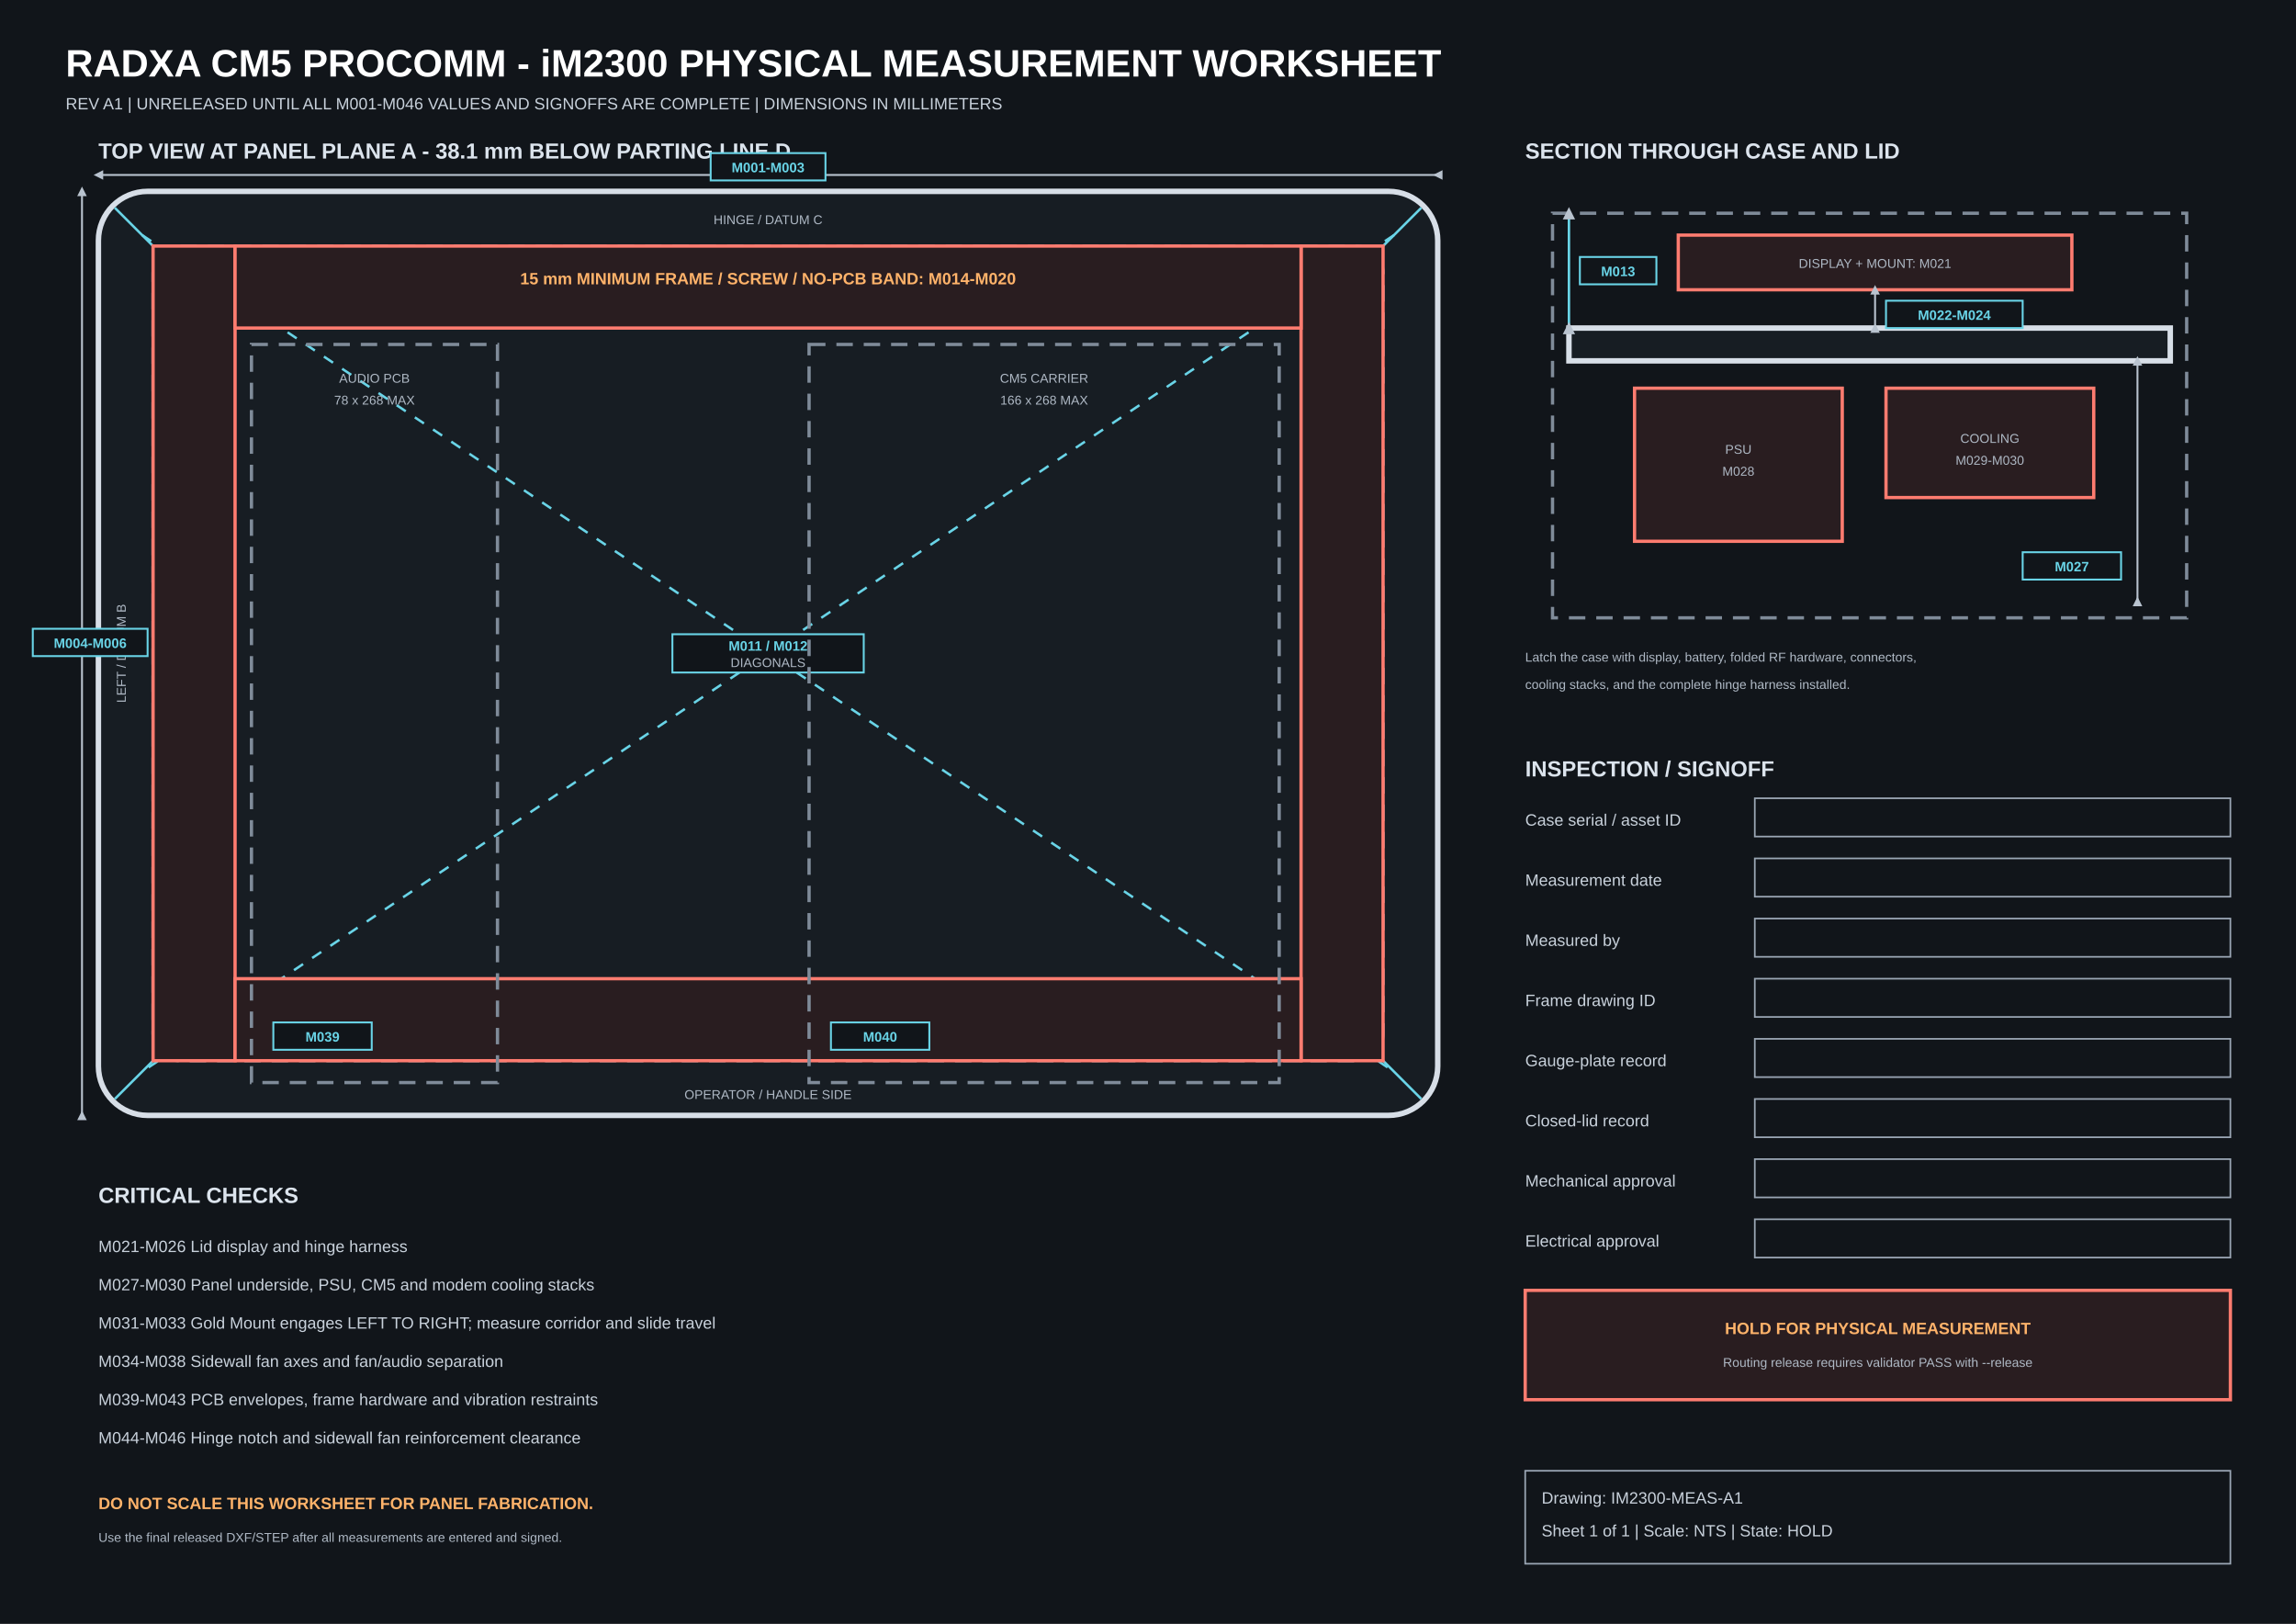
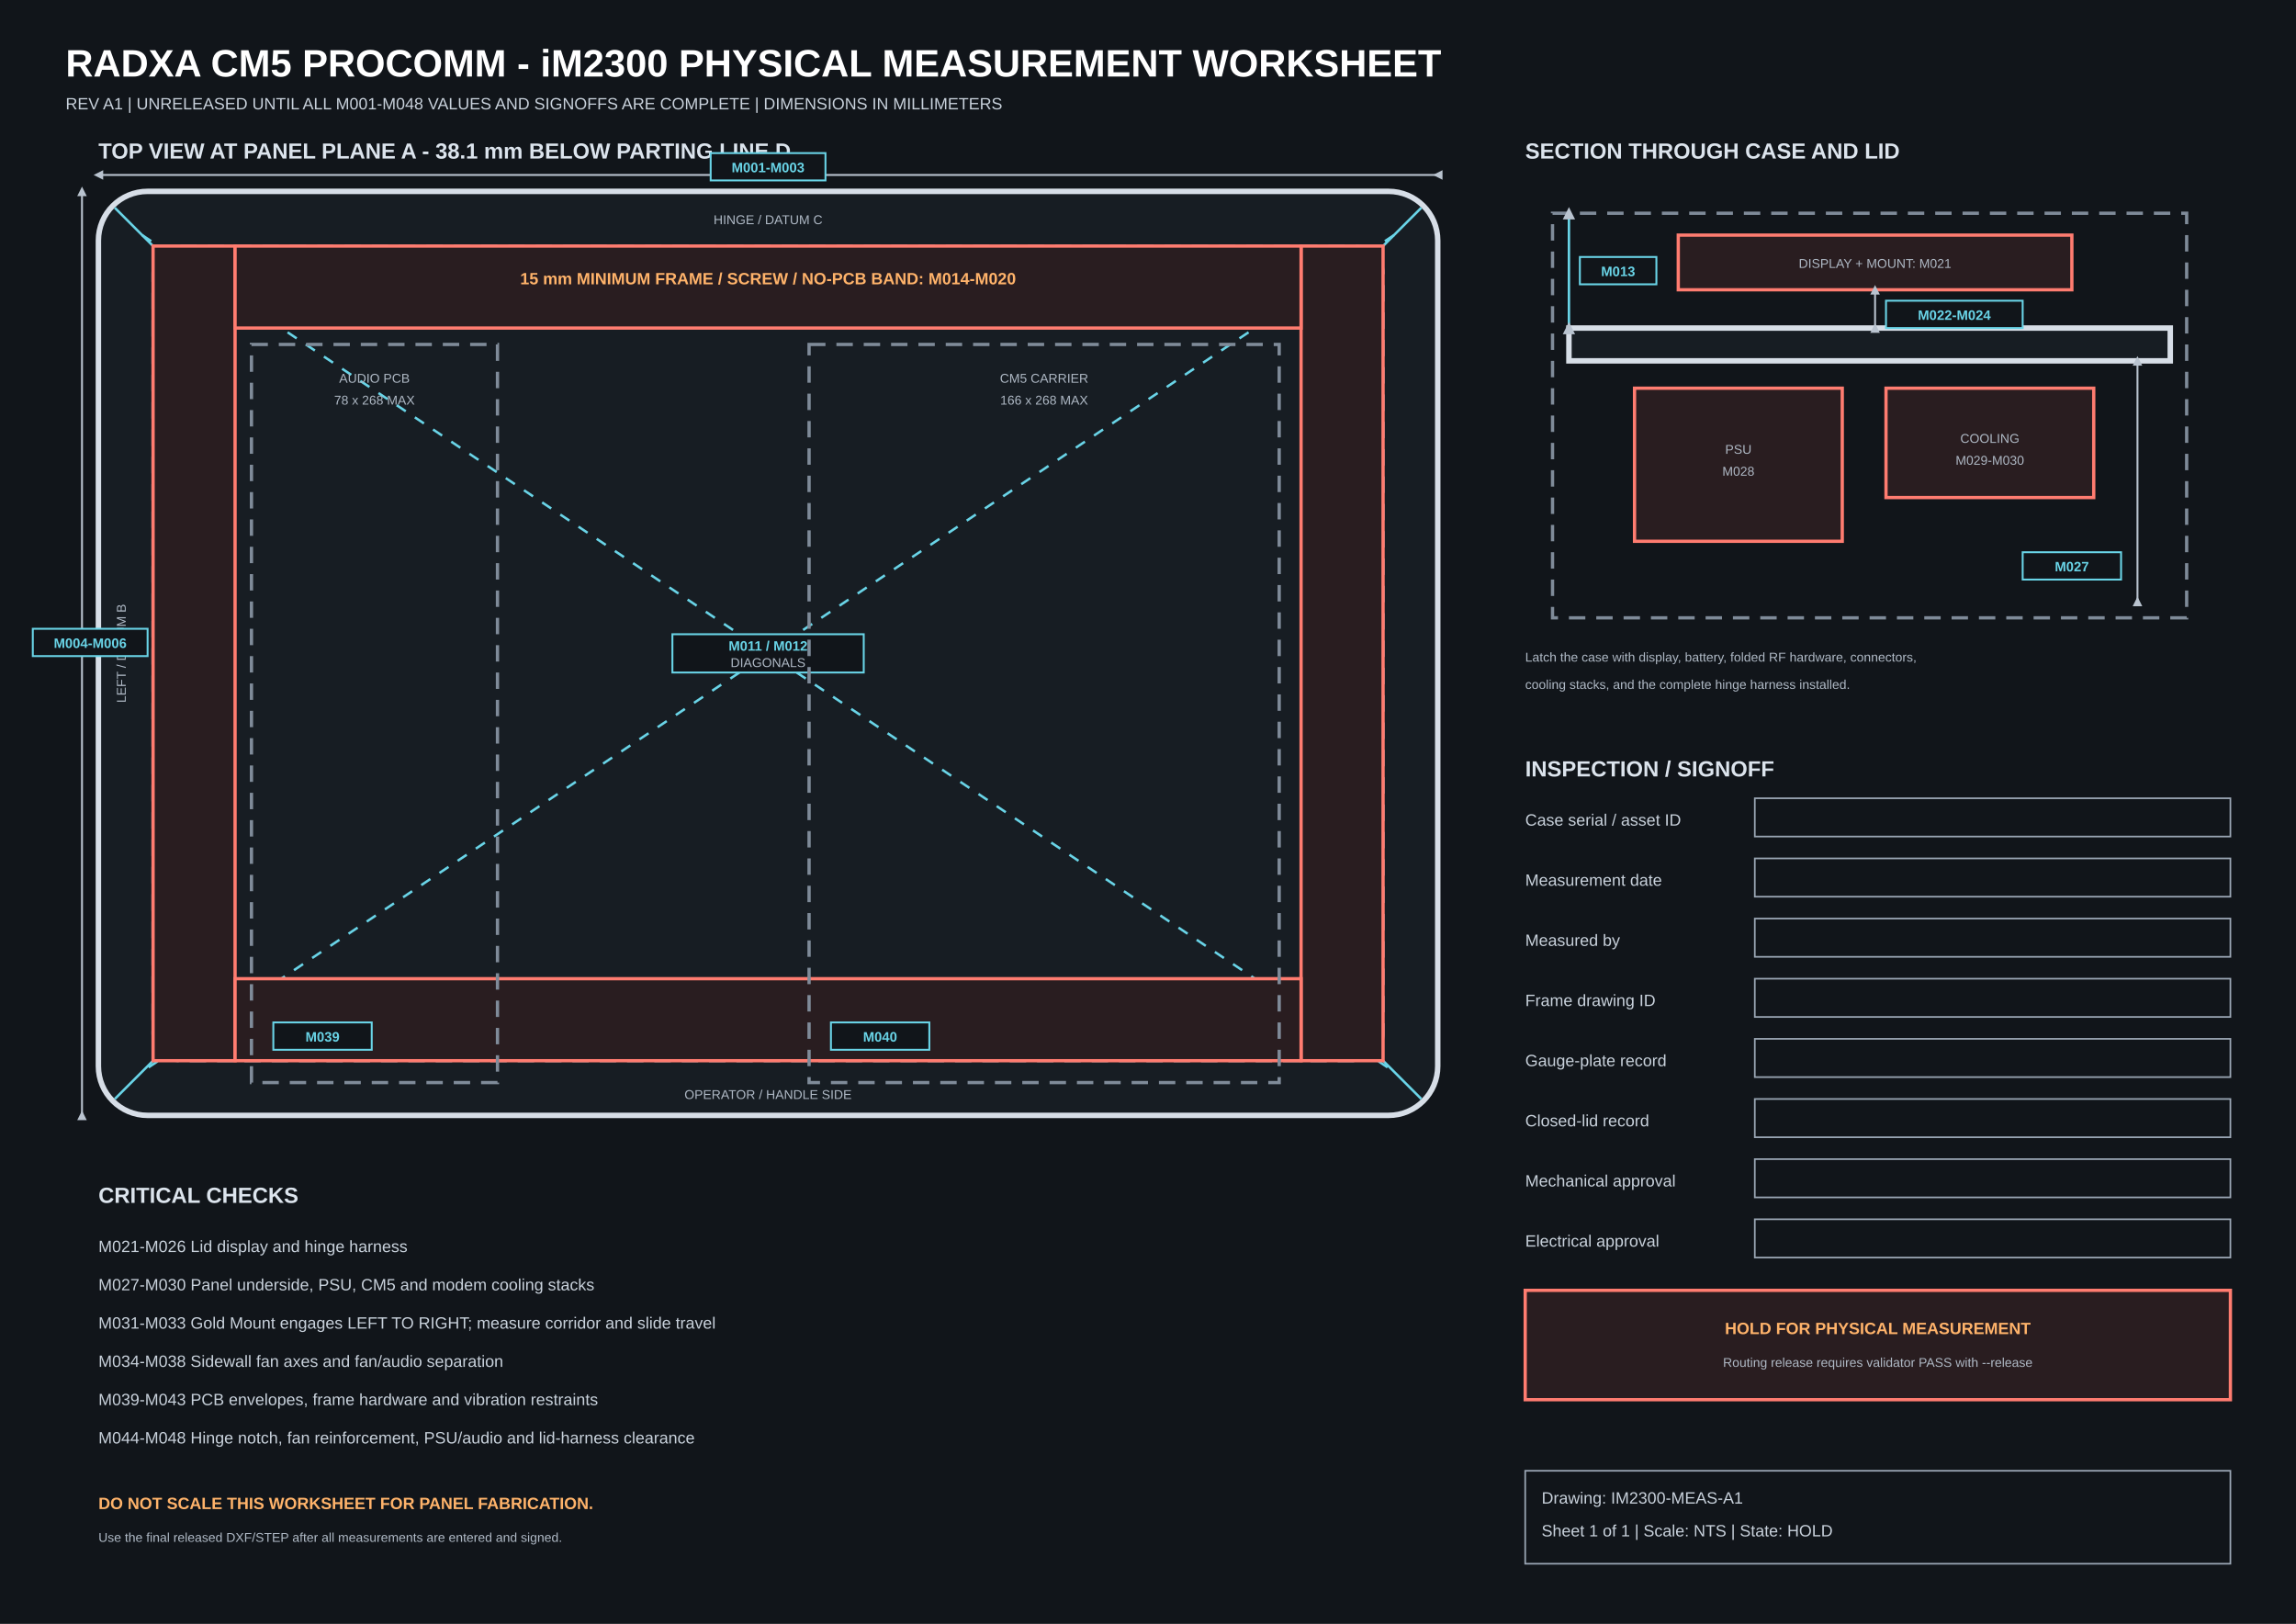
<svg xmlns="http://www.w3.org/2000/svg" width="420mm" height="297mm" viewBox="0 0 420 297">
  <defs>
    <style>
      .bg{fill:#11151a}.panel{fill:#171d23;stroke:#d7dee7;stroke-width:1}.frame{fill:none;stroke:#7f8b99;stroke-width:.6;stroke-dasharray:3 2}
      .dim{fill:none;stroke:#b9c3cf;stroke-width:.35}.call{fill:none;stroke:#69d4e7;stroke-width:.45}.open{fill:#291d20;stroke:#ff7c70;stroke-width:.6}
      .h1{fill:#fff;font:700 7px Arial,sans-serif}.h2{fill:#dce4ed;font:700 4px Arial,sans-serif}.txt{fill:#c8d1db;font:3px Arial,sans-serif}
      .tiny{fill:#aeb8c4;font:2.35px Arial,sans-serif}.id{fill:#11151a;stroke:#69d4e7;stroke-width:.35}.idtxt{fill:#69d4e7;font:700 2.5px Arial,sans-serif}
      .line{stroke:#6f7a87;stroke-width:.3}.blank{fill:none;stroke:#9aa6b4;stroke-width:.3}.warn{fill:#ffb36a;font:700 3px Arial,sans-serif}
    </style>
    <marker id="arrow" markerWidth="5" markerHeight="5" refX="2.5" refY="2.5" orient="auto">
      <path d="M5 0 0 2.5 5 5z" fill="#b9c3cf" />
    </marker>
  </defs>
  <rect class="bg" width="420" height="297" />
  <text class="h1" x="12" y="14">RADXA CM5 PROCOMM - iM2300 PHYSICAL MEASUREMENT WORKSHEET</text>
-   <text class="txt" x="12" y="20">REV A1 | UNRELEASED UNTIL ALL M001-M046 VALUES AND SIGNOFFS ARE COMPLETE | DIMENSIONS IN MILLIMETERS</text>
+   <text class="txt" x="12" y="20">REV A1 | UNRELEASED UNTIL ALL M001-M048 VALUES AND SIGNOFFS ARE COMPLETE | DIMENSIONS IN MILLIMETERS</text>
  <g transform="translate(18 35)">
    <text class="h2" x="0" y="-6">TOP VIEW AT PANEL PLANE A - 38.1 mm BELOW PARTING LINE D</text>
    <rect class="panel" x="0" y="0" width="245" height="169" rx="9" />
    <rect class="frame" x="10" y="10" width="225" height="149" rx="5" />
    <text class="tiny" x="122.5" y="6" text-anchor="middle">HINGE / DATUM C</text>
    <text class="tiny" transform="translate(5 84.5) rotate(-90)" text-anchor="middle">LEFT / DATUM B</text>
    <text class="tiny" x="122.5" y="166" text-anchor="middle">OPERATOR / HANDLE SIDE</text>
    <line class="dim" x1="0" y1="-3" x2="245" y2="-3" marker-start="url(#arrow)" marker-end="url(#arrow)" />
    <rect class="id" x="112" y="-7" width="21" height="5" />
    <text class="idtxt" x="122.5" y="-3.5" text-anchor="middle">M001-M003</text>
    <line class="dim" x1="-3" y1="0" x2="-3" y2="169" marker-start="url(#arrow)" marker-end="url(#arrow)" />
    <rect class="id" x="-12" y="80" width="21" height="5" />
    <text class="idtxt" x="-1.5" y="83.5" text-anchor="middle">M004-M006</text>
    <path class="call" d="M3 3 L22 22" />
    <rect class="id" x="21" y="19" width="14" height="5" />
    <text class="idtxt" x="28" y="22.5" text-anchor="middle">M007</text>
    <path class="call" d="M242 3 L223 22" />
    <rect class="id" x="210" y="19" width="14" height="5" />
    <text class="idtxt" x="217" y="22.5" text-anchor="middle">M008</text>
    <path class="call" d="M3 166 L22 147" />
    <rect class="id" x="21" y="144" width="14" height="5" />
    <text class="idtxt" x="28" y="147.5" text-anchor="middle">M009</text>
    <path class="call" d="M242 166 L223 147" />
    <rect class="id" x="210" y="144" width="14" height="5" />
    <text class="idtxt" x="217" y="147.5" text-anchor="middle">M010</text>
    <line class="call" x1="8" y1="8" x2="237" y2="161" stroke-dasharray="2 2" />
    <line class="call" x1="237" y1="8" x2="8" y2="161" stroke-dasharray="2 2" />
    <rect class="id" x="105" y="81" width="35" height="7" />
    <text class="idtxt" x="122.5" y="84" text-anchor="middle">M011 / M012</text>
    <text class="tiny" x="122.5" y="87" text-anchor="middle">DIAGONALS</text>
    <rect class="open" x="10" y="10" width="15" height="149" />
    <rect class="open" x="220" y="10" width="15" height="149" />
    <rect class="open" x="25" y="10" width="195" height="15" />
    <rect class="open" x="25" y="144" width="195" height="15" />
    <text class="warn" x="122.5" y="17" text-anchor="middle">15 mm MINIMUM FRAME / SCREW / NO-PCB BAND: M014-M020</text>
    <rect class="frame" x="28" y="28" width="45" height="135" />
    <text class="tiny" x="50.5" y="35" text-anchor="middle">AUDIO PCB</text>
    <text class="tiny" x="50.5" y="39" text-anchor="middle">78 x 268 MAX</text>
    <rect class="frame" x="130" y="28" width="86" height="135" />
    <text class="tiny" x="173" y="35" text-anchor="middle">CM5 CARRIER</text>
    <text class="tiny" x="173" y="39" text-anchor="middle">166 x 268 MAX</text>
    <rect class="id" x="32" y="152" width="18" height="5" />
    <text class="idtxt" x="41" y="155.5" text-anchor="middle">M039</text>
    <rect class="id" x="134" y="152" width="18" height="5" />
    <text class="idtxt" x="143" y="155.5" text-anchor="middle">M040</text>
  </g>
  <g transform="translate(279 35)">
    <text class="h2" x="0" y="-6">SECTION THROUGH CASE AND LID</text>
    <path class="panel" d="M8 25 H118 V31 H8 Z" />
    <path class="frame" d="M5 4 H121 V78 H5 Z" />
    <line class="call" x1="8" y1="4" x2="8" y2="25" marker-start="url(#arrow)" marker-end="url(#arrow)" />
    <rect class="id" x="10" y="12" width="14" height="5" />
    <text class="idtxt" x="17" y="15.5" text-anchor="middle">M013</text>
    <rect class="open" x="28" y="8" width="72" height="10" />
    <text class="tiny" x="64" y="14" text-anchor="middle">DISPLAY + MOUNT: M021</text>
    <line class="dim" x1="64" y1="18" x2="64" y2="25" marker-start="url(#arrow)" marker-end="url(#arrow)" />
    <rect class="id" x="66" y="20" width="25" height="5" />
    <text class="idtxt" x="78.5" y="23.5" text-anchor="middle">M022-M024</text>
    <rect class="open" x="20" y="36" width="38" height="28" />
    <text class="tiny" x="39" y="48" text-anchor="middle">PSU</text>
    <text class="tiny" x="39" y="52" text-anchor="middle">M028</text>
    <rect class="open" x="66" y="36" width="38" height="20" />
    <text class="tiny" x="85" y="46" text-anchor="middle">COOLING</text>
    <text class="tiny" x="85" y="50" text-anchor="middle">M029-M030</text>
    <line class="dim" x1="112" y1="31" x2="112" y2="75" marker-start="url(#arrow)" marker-end="url(#arrow)" />
    <rect class="id" x="91" y="66" width="18" height="5" />
    <text class="idtxt" x="100" y="69.5" text-anchor="middle">M027</text>
    <text class="tiny" x="0" y="86">Latch the case with display, battery, folded RF hardware, connectors,</text>
    <text class="tiny" x="0" y="91">cooling stacks, and the complete hinge harness installed.</text>
  </g>
  <g transform="translate(279 142)">
    <text class="h2" x="0" y="0">INSPECTION / SIGNOFF</text>
    <text class="txt" x="0" y="9">Case serial / asset ID</text>
    <rect class="blank" x="42" y="4" width="87" height="7" />
    <text class="txt" x="0" y="20">Measurement date</text>
    <rect class="blank" x="42" y="15" width="87" height="7" />
    <text class="txt" x="0" y="31">Measured by</text>
    <rect class="blank" x="42" y="26" width="87" height="7" />
    <text class="txt" x="0" y="42">Frame drawing ID</text>
    <rect class="blank" x="42" y="37" width="87" height="7" />
    <text class="txt" x="0" y="53">Gauge-plate record</text>
    <rect class="blank" x="42" y="48" width="87" height="7" />
    <text class="txt" x="0" y="64">Closed-lid record</text>
    <rect class="blank" x="42" y="59" width="87" height="7" />
    <text class="txt" x="0" y="75">Mechanical approval</text>
    <rect class="blank" x="42" y="70" width="87" height="7" />
    <text class="txt" x="0" y="86">Electrical approval</text>
    <rect class="blank" x="42" y="81" width="87" height="7" />
    <rect class="open" x="0" y="94" width="129" height="20" />
    <text class="warn" x="64.5" y="102" text-anchor="middle">HOLD FOR PHYSICAL MEASUREMENT</text>
    <text class="tiny" x="64.5" y="108" text-anchor="middle">Routing release requires validator PASS with --release</text>
  </g>
  <g transform="translate(18 220)">
    <text class="h2" x="0" y="0">CRITICAL CHECKS</text>
    <text class="txt" x="0" y="9">M021-M026  Lid display and hinge harness</text>
    <text class="txt" x="0" y="16">M027-M030  Panel underside, PSU, CM5 and modem cooling stacks</text>
    <text class="txt" x="0" y="23">M031-M033  Gold Mount engages LEFT TO RIGHT; measure corridor and slide travel</text>
    <text class="txt" x="0" y="30">M034-M038  Sidewall fan axes and fan/audio separation</text>
    <text class="txt" x="0" y="37">M039-M043  PCB envelopes, frame hardware and vibration restraints</text>
-     <text class="txt" x="0" y="44">M044-M046  Hinge notch and sidewall fan reinforcement clearance</text>
+     <text class="txt" x="0" y="44">M044-M048  Hinge notch, fan reinforcement, PSU/audio and lid-harness clearance</text>
    <text class="warn" x="0" y="56">DO NOT SCALE THIS WORKSHEET FOR PANEL FABRICATION.</text>
    <text class="tiny" x="0" y="62">Use the final released DXF/STEP after all measurements are entered and signed.</text>
  </g>
  <g transform="translate(279 269)">
    <rect class="blank" x="0" y="0" width="129" height="17" />
    <text class="txt" x="3" y="6">Drawing: IM2300-MEAS-A1</text>
    <text class="txt" x="3" y="12">Sheet 1 of 1 | Scale: NTS | State: HOLD</text>
  </g>
</svg>
